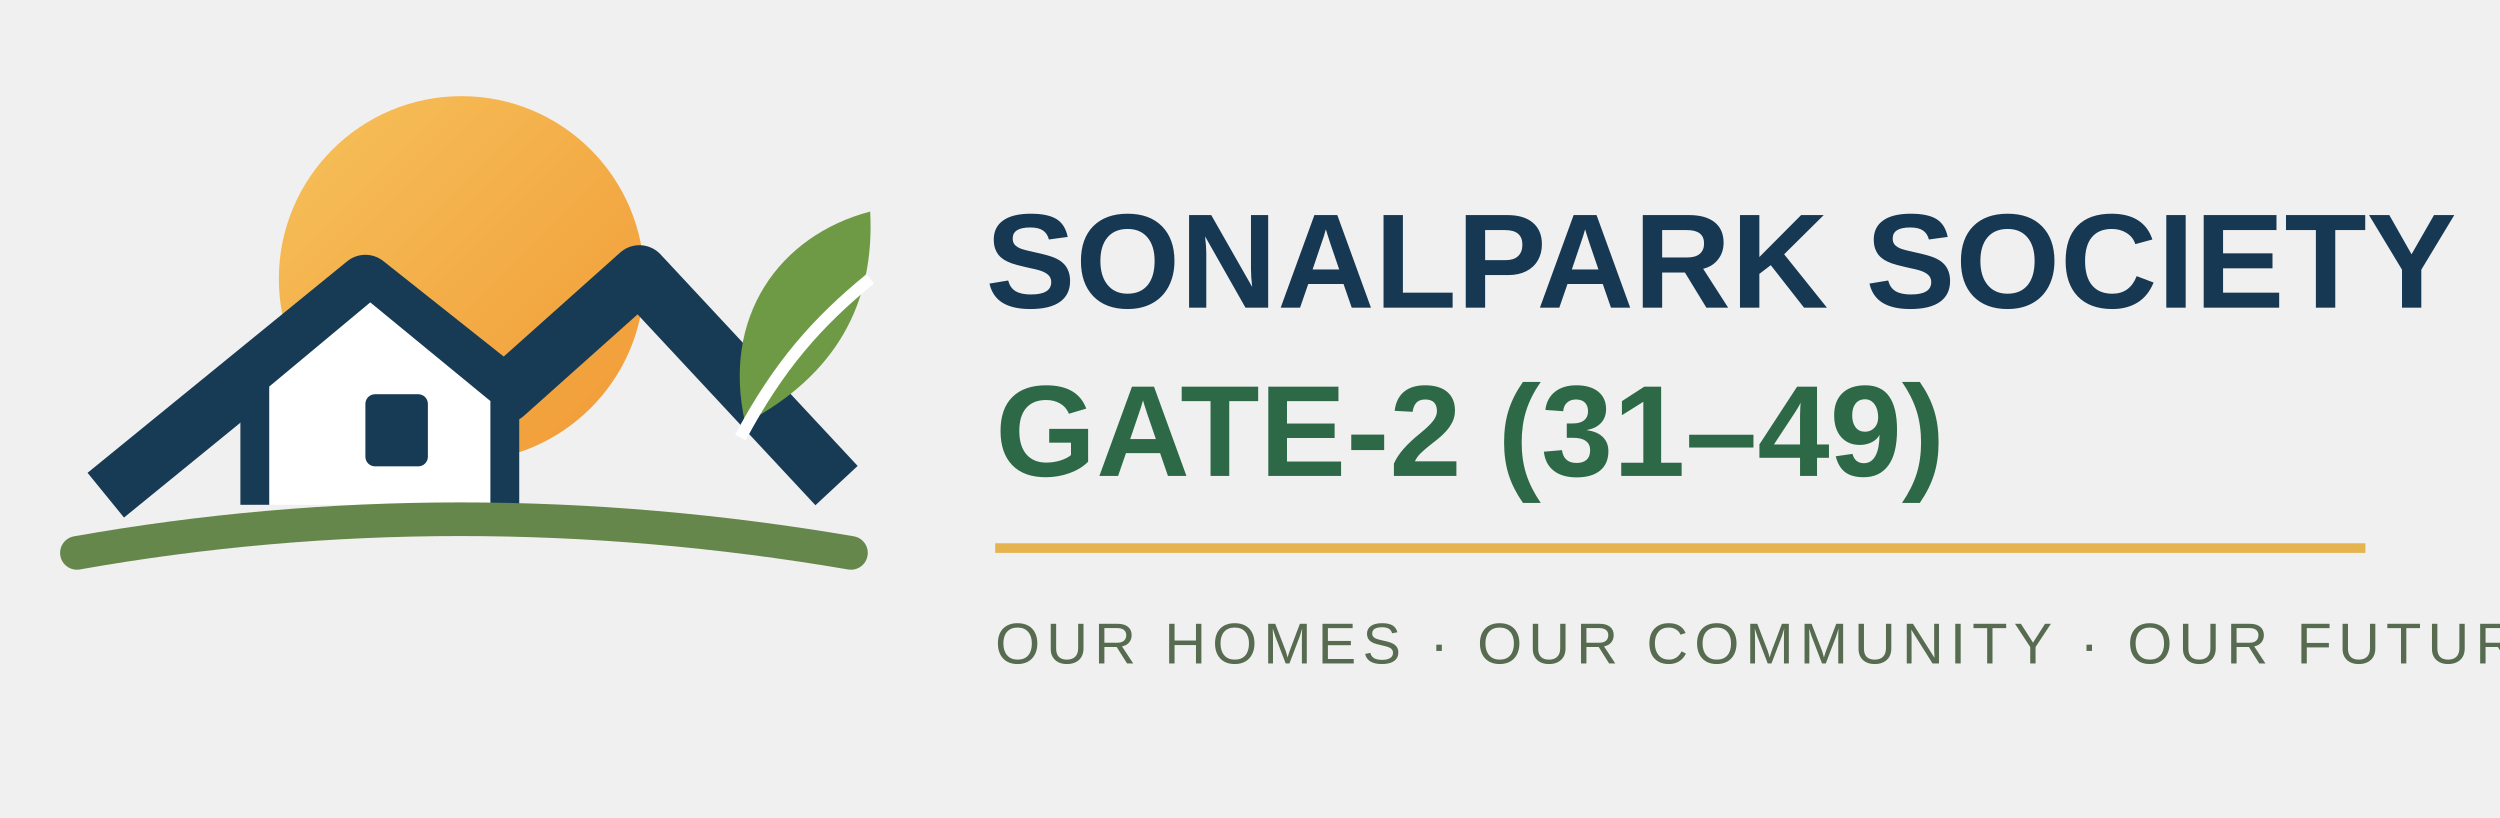
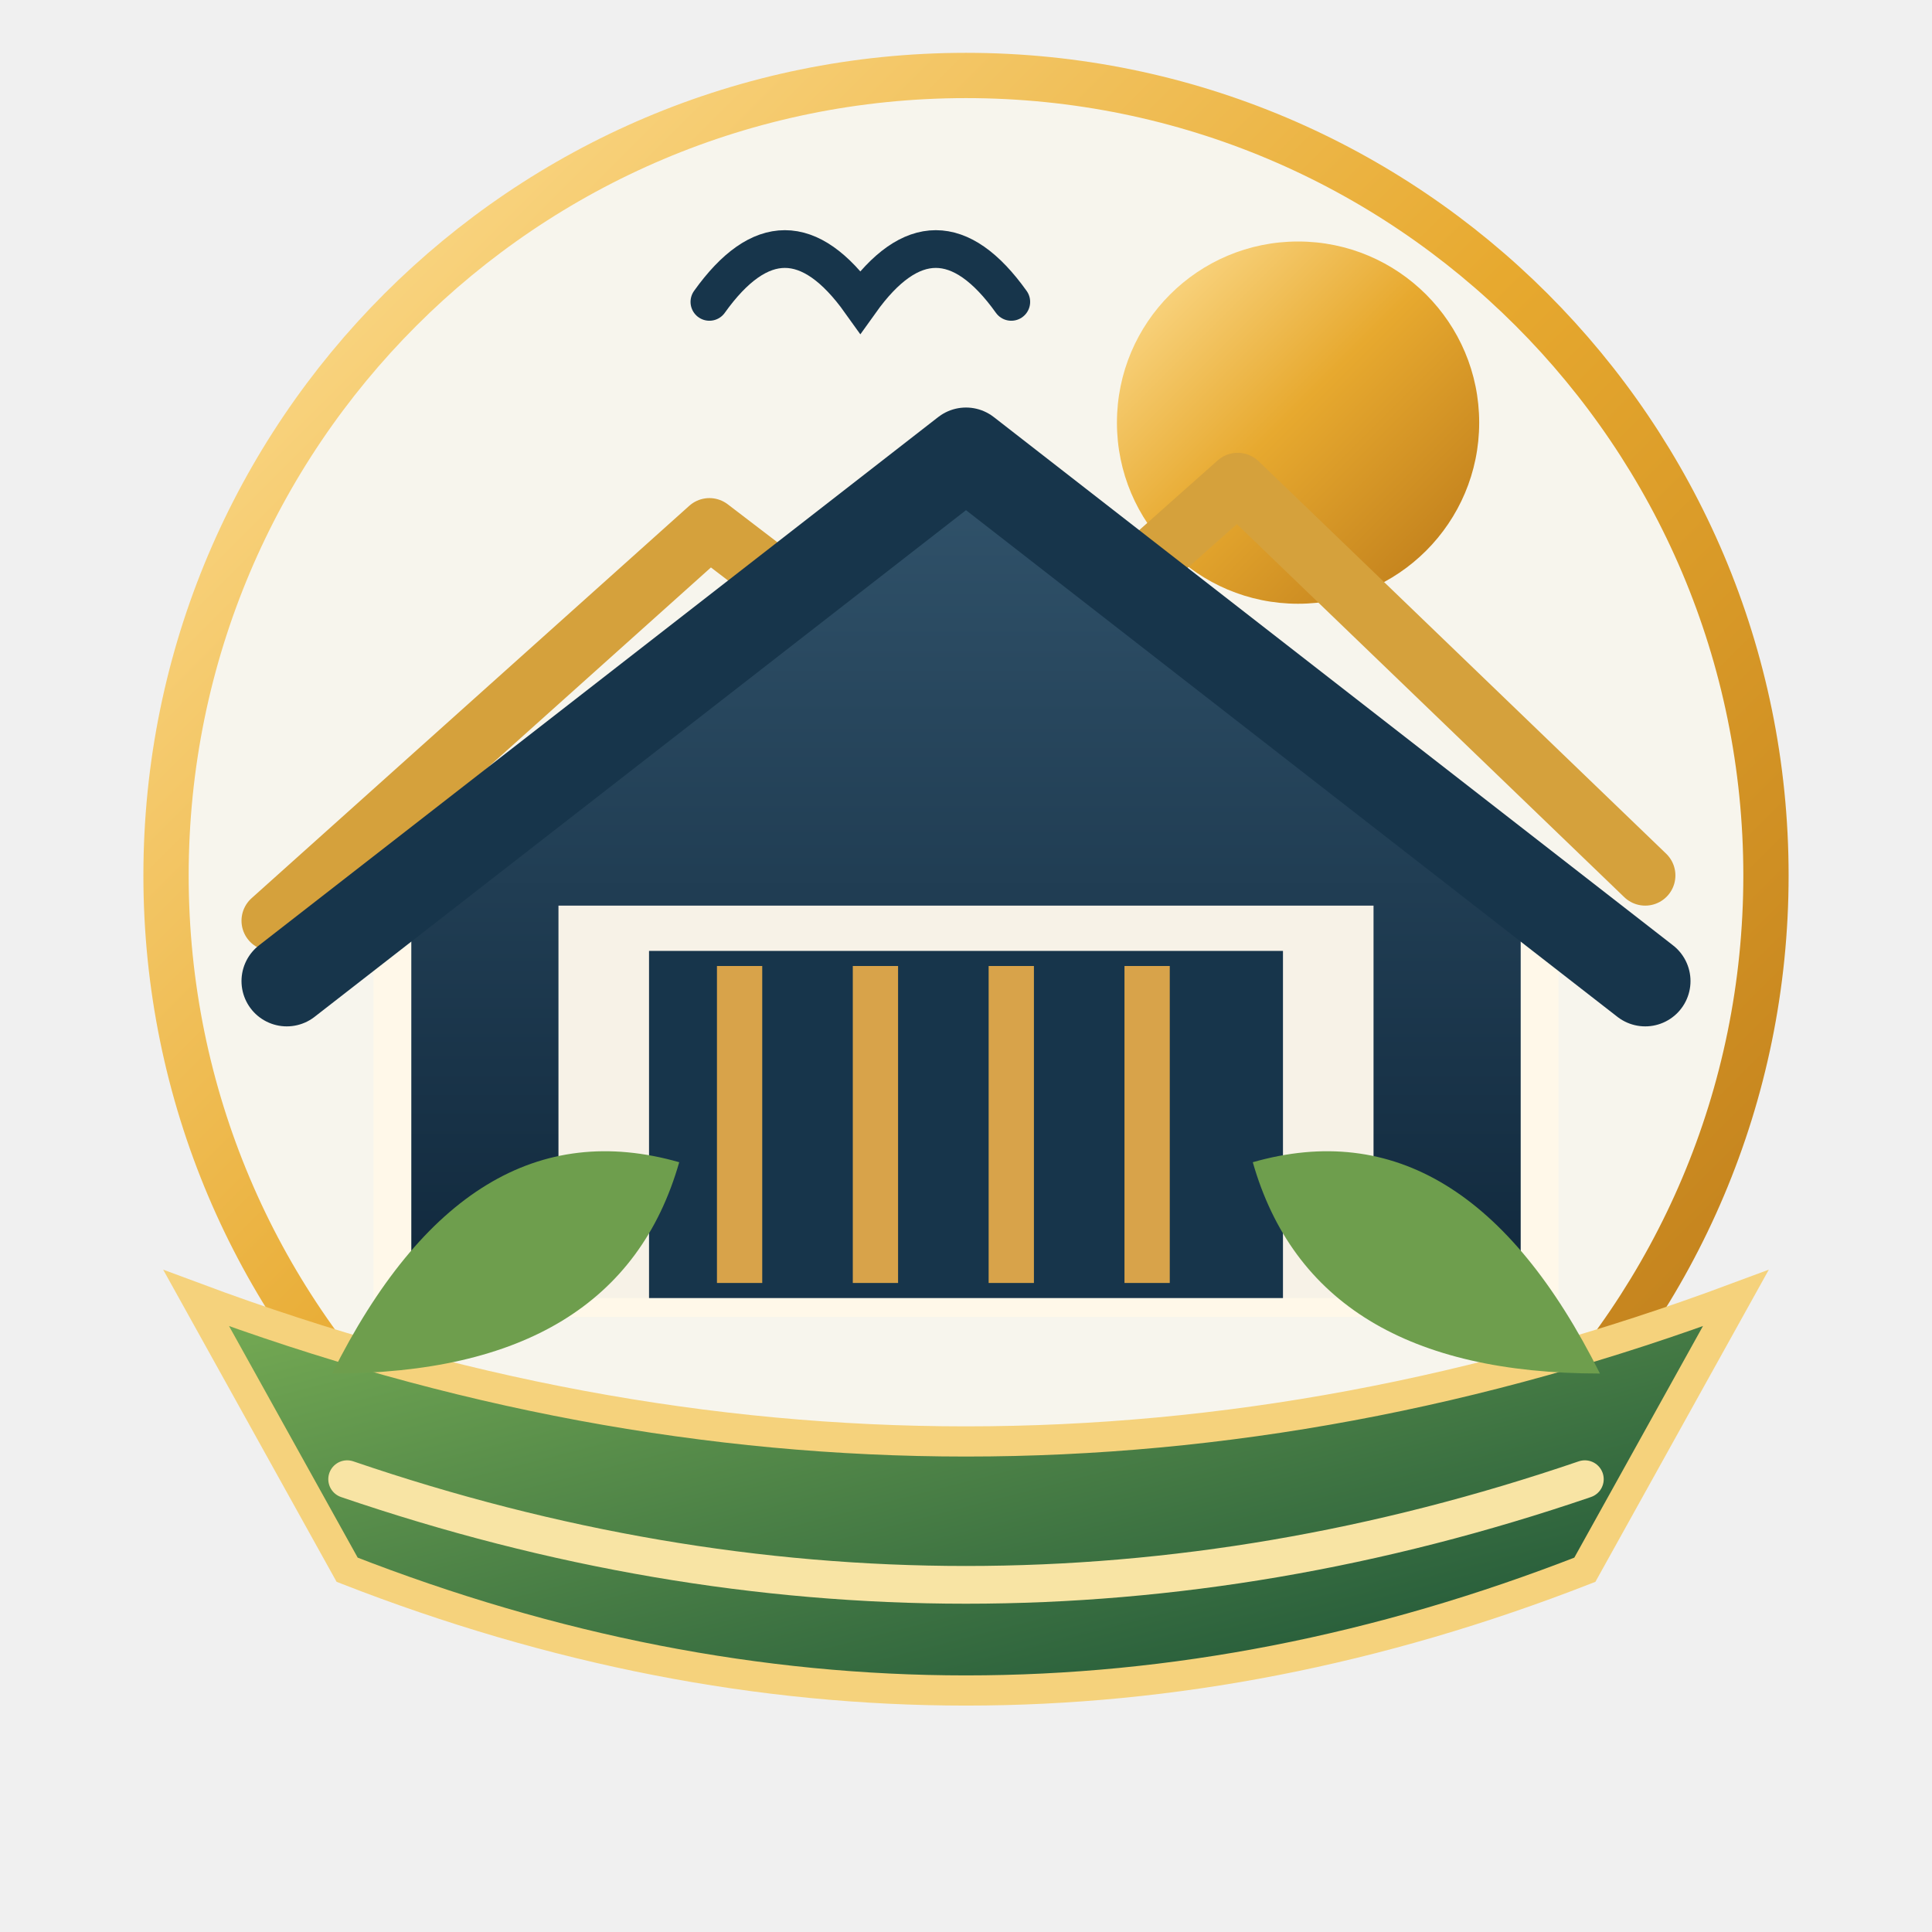
- <svg xmlns="http://www.w3.org/2000/svg" viewBox="0 0 520 170" role="img" aria-labelledby="title">
+ <svg xmlns="http://www.w3.org/2000/svg" viewBox="0 0 128 128" role="img" aria-labelledby="title">
  <defs>
-     <linearGradient id="sun" x1="0" y1="0" x2="1" y2="1">
-       <stop stop-color="#f6c15b" />
-       <stop offset="1" stop-color="#f19a35" />
+     <linearGradient id="gold" x1="0" y1="0" x2="1" y2="1">
+       <stop stop-color="#ffe29a" />
+       <stop offset=".48" stop-color="#e7a92f" />
+       <stop offset="1" stop-color="#b97718" />
+     </linearGradient>
+     <linearGradient id="green" x1="0" y1="0" x2="1" y2="1">
+       <stop stop-color="#78ad54" />
+       <stop offset="1" stop-color="#174d36" />
+     </linearGradient>
+     <linearGradient id="navy" x1="0" y1="0" x2="0" y2="1">
+       <stop stop-color="#31536b" />
+       <stop offset="1" stop-color="#10283c" />
    </linearGradient>
  </defs>
-   <circle cx="96" cy="58" r="38" fill="url(#sun)" />
-   <path d="M22 103 76 59 105 82 133 57 174 101" fill="none" stroke="#183b55" stroke-width="12" stroke-linejoin="round" />
-   <path d="M53 105V79l24-20 28 23v23" fill="#fff" stroke="#183b55" stroke-width="6" />
-   <rect x="76" y="82" width="13" height="15" rx="2" fill="#183b55" />
-   <path d="M16 115Q95 101 177 115" fill="none" stroke="#66874b" stroke-width="7" stroke-linecap="round" />
-   <path d="M155 88c-5-22 7-39 26-44 1 19-7 34-26 44Z" fill="#6e9a45" />
-   <path d="M154 91c8-15 16-24 27-33" fill="none" stroke="#fff" stroke-width="2.5" />
-   <text x="205" y="64" font-family="Arial,sans-serif" font-size="28" font-weight="800" fill="#173852">SONALPARK SOCIETY</text>
-   <text x="207" y="99" font-family="Arial,sans-serif" font-size="27" font-weight="700" fill="#2d6946">GATE-2 (31–49)</text>
-   <path d="M207 114h285" stroke="#e5b44f" stroke-width="2" />
-   <text x="207" y="138" font-family="Arial,sans-serif" font-size="12" letter-spacing="1.3" fill="#566b50">OUR HOMES · OUR COMMUNITY · OUR FUTURE</text>
+   <circle cx="64" cy="58" r="53" fill="#f7f5ed" stroke="url(#gold)" stroke-width="3" />
+   <circle cx="86" cy="28" r="12" fill="url(#gold)" />
+   <path d="M18 61 47 35 64 48 82 32 109 58" fill="none" stroke="#d5a13c" stroke-width="4" stroke-linecap="round" stroke-linejoin="round" />
+   <path d="M26 60 64 31 102 60V86H26Z" fill="url(#navy)" stroke="#fff8e9" stroke-width="2.5" stroke-linejoin="round" />
+   <path d="M19 65 64 30 109 65" fill="none" stroke="#17354b" stroke-width="6" stroke-linecap="round" stroke-linejoin="round" />
+   <path d="M37 60H91V86H37Z" fill="#f7f2e7" />
+   <path d="M43 63H85V86H43Z" fill="#17354b" />
+   <path d="M49 64V85M58 64V85M67 64V85M76 64V85" stroke="#d8a34a" stroke-width="3" />
+   <path d="M13 86Q64 105 115 86L105 104Q64 120 23 104Z" fill="url(#green)" stroke="#f5d27c" stroke-width="2" />
+   <path d="M22 91Q31 73 45 77Q41 91 22 91ZM106 91Q97 73 83 77Q87 91 106 91Z" fill="#6e9e4d" />
+   <path d="M23 98Q64 112 105 98" fill="none" stroke="#f8e4a4" stroke-width="2.5" stroke-linecap="round" />
+   <path d="M47 20q5-7 10 0q5-7 10 0" fill="none" stroke="#17354b" stroke-width="2.5" stroke-linecap="round" />
</svg>
